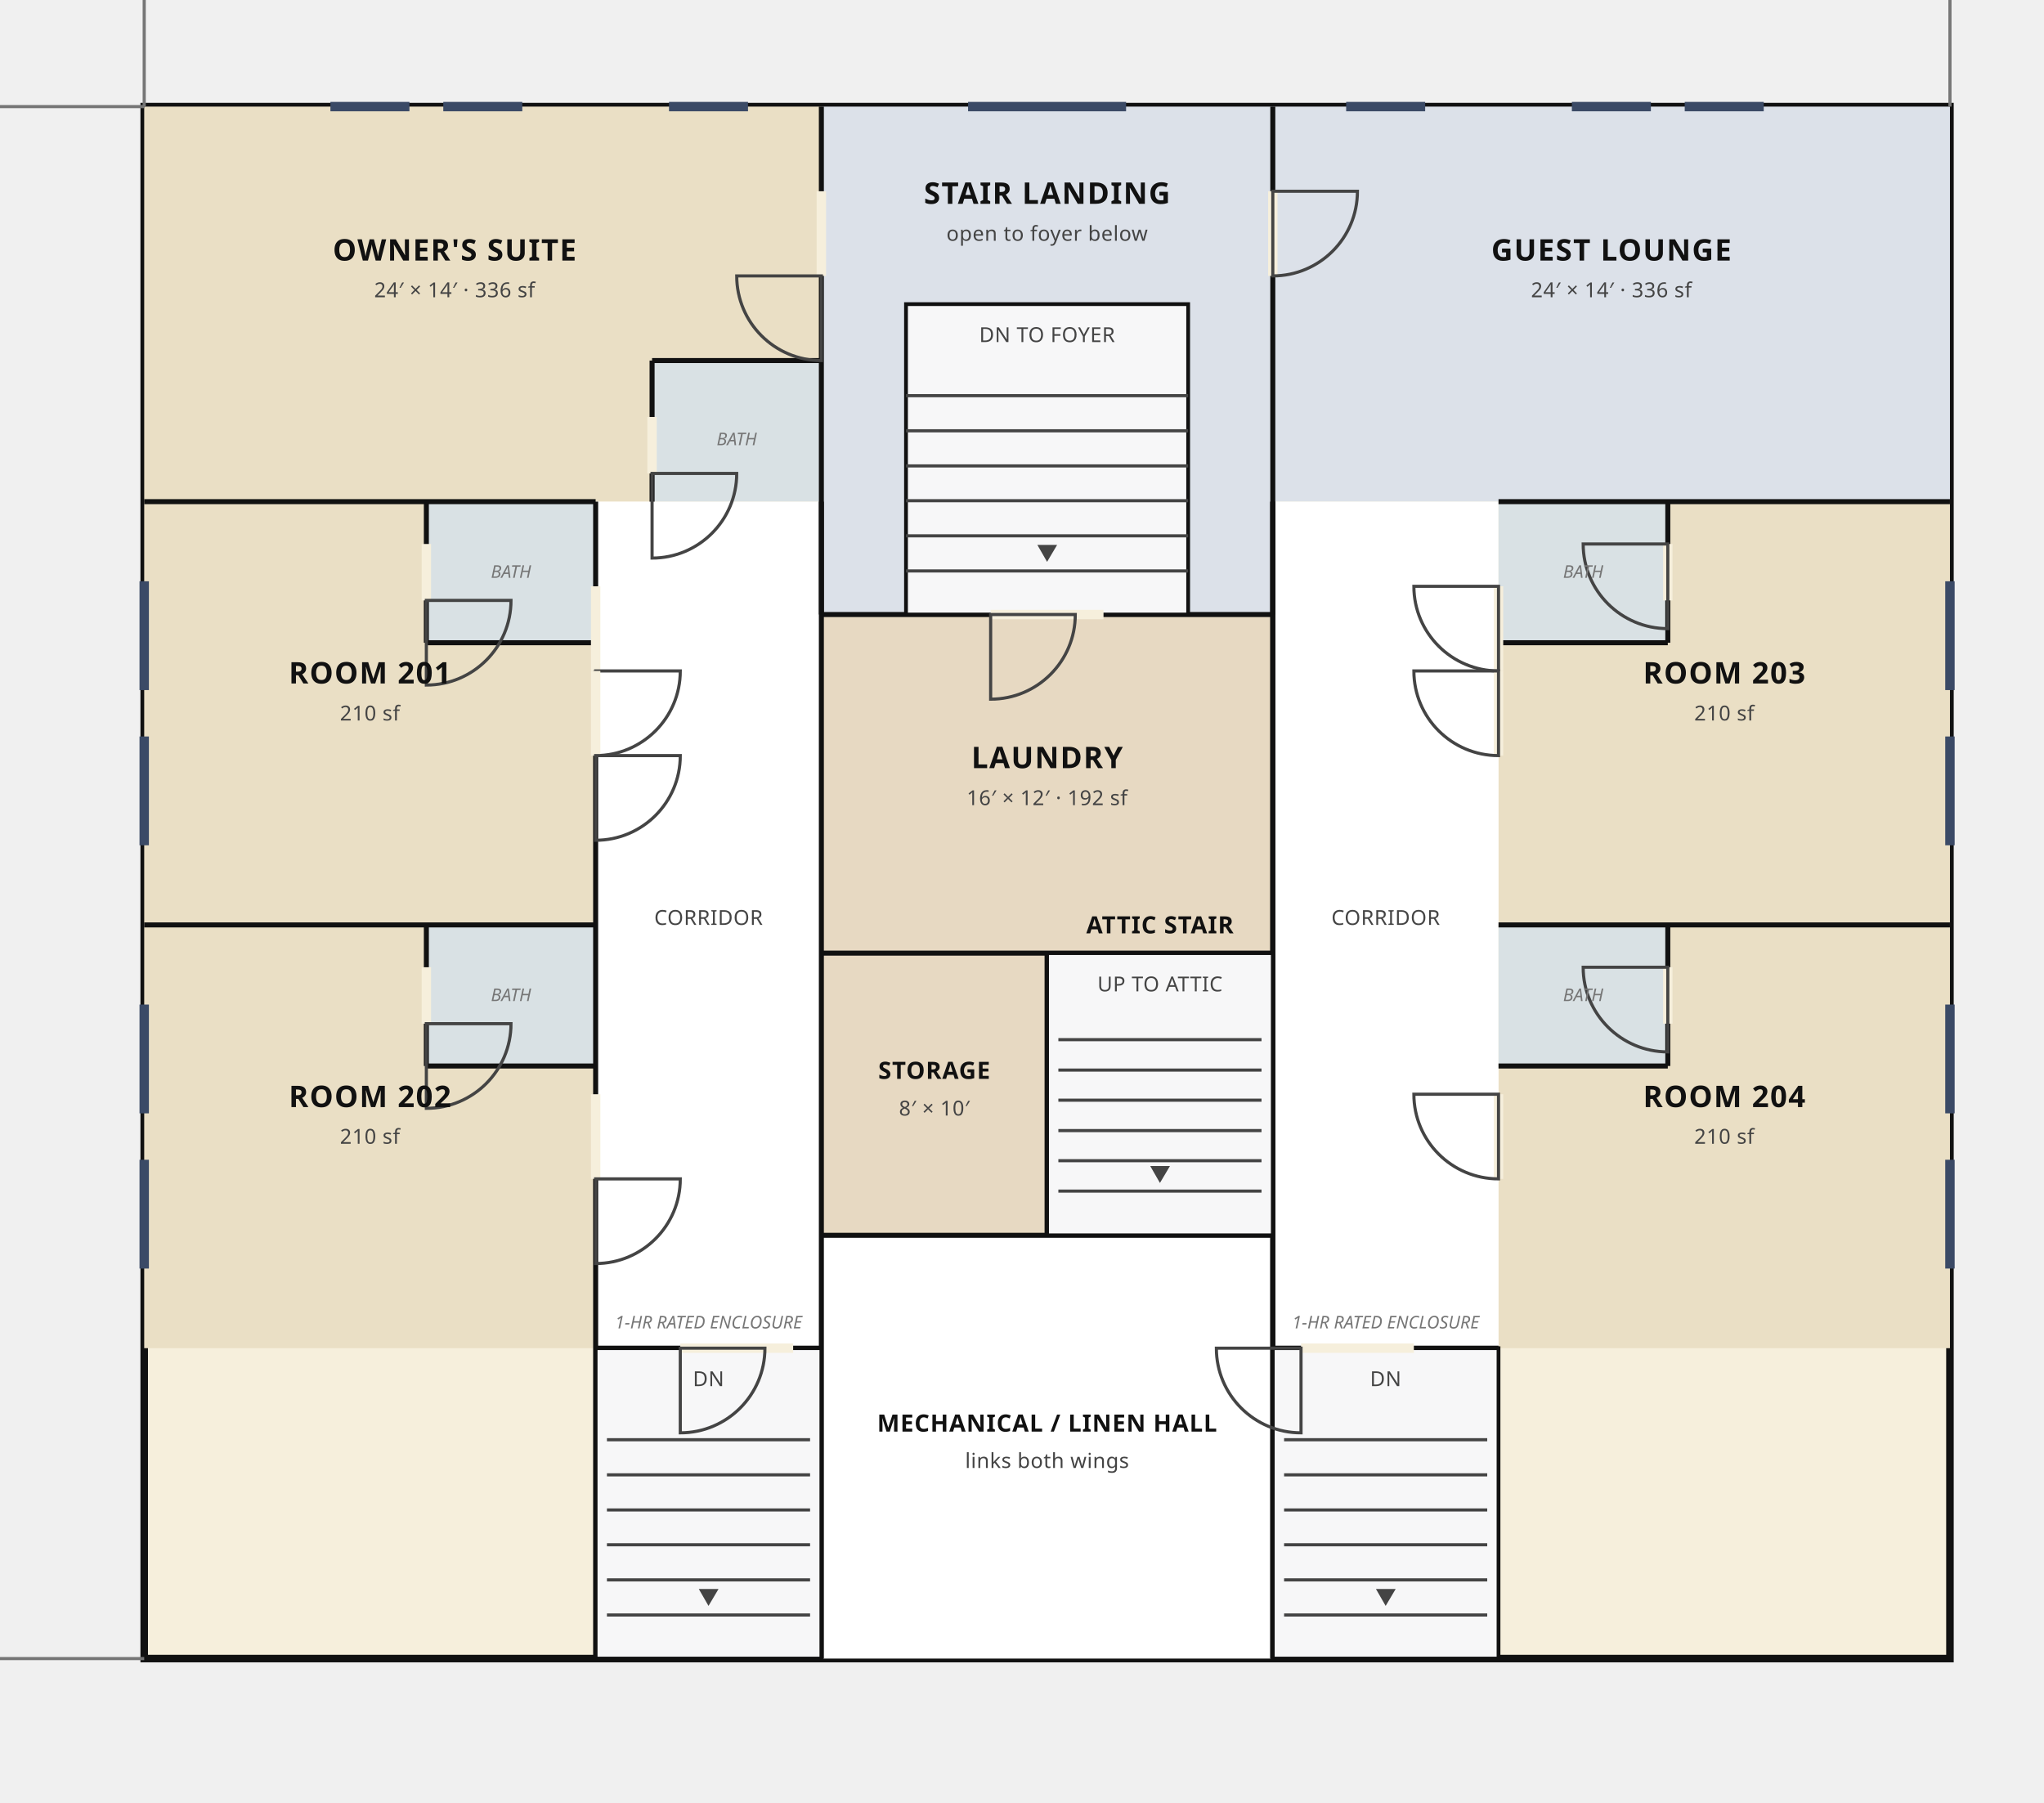
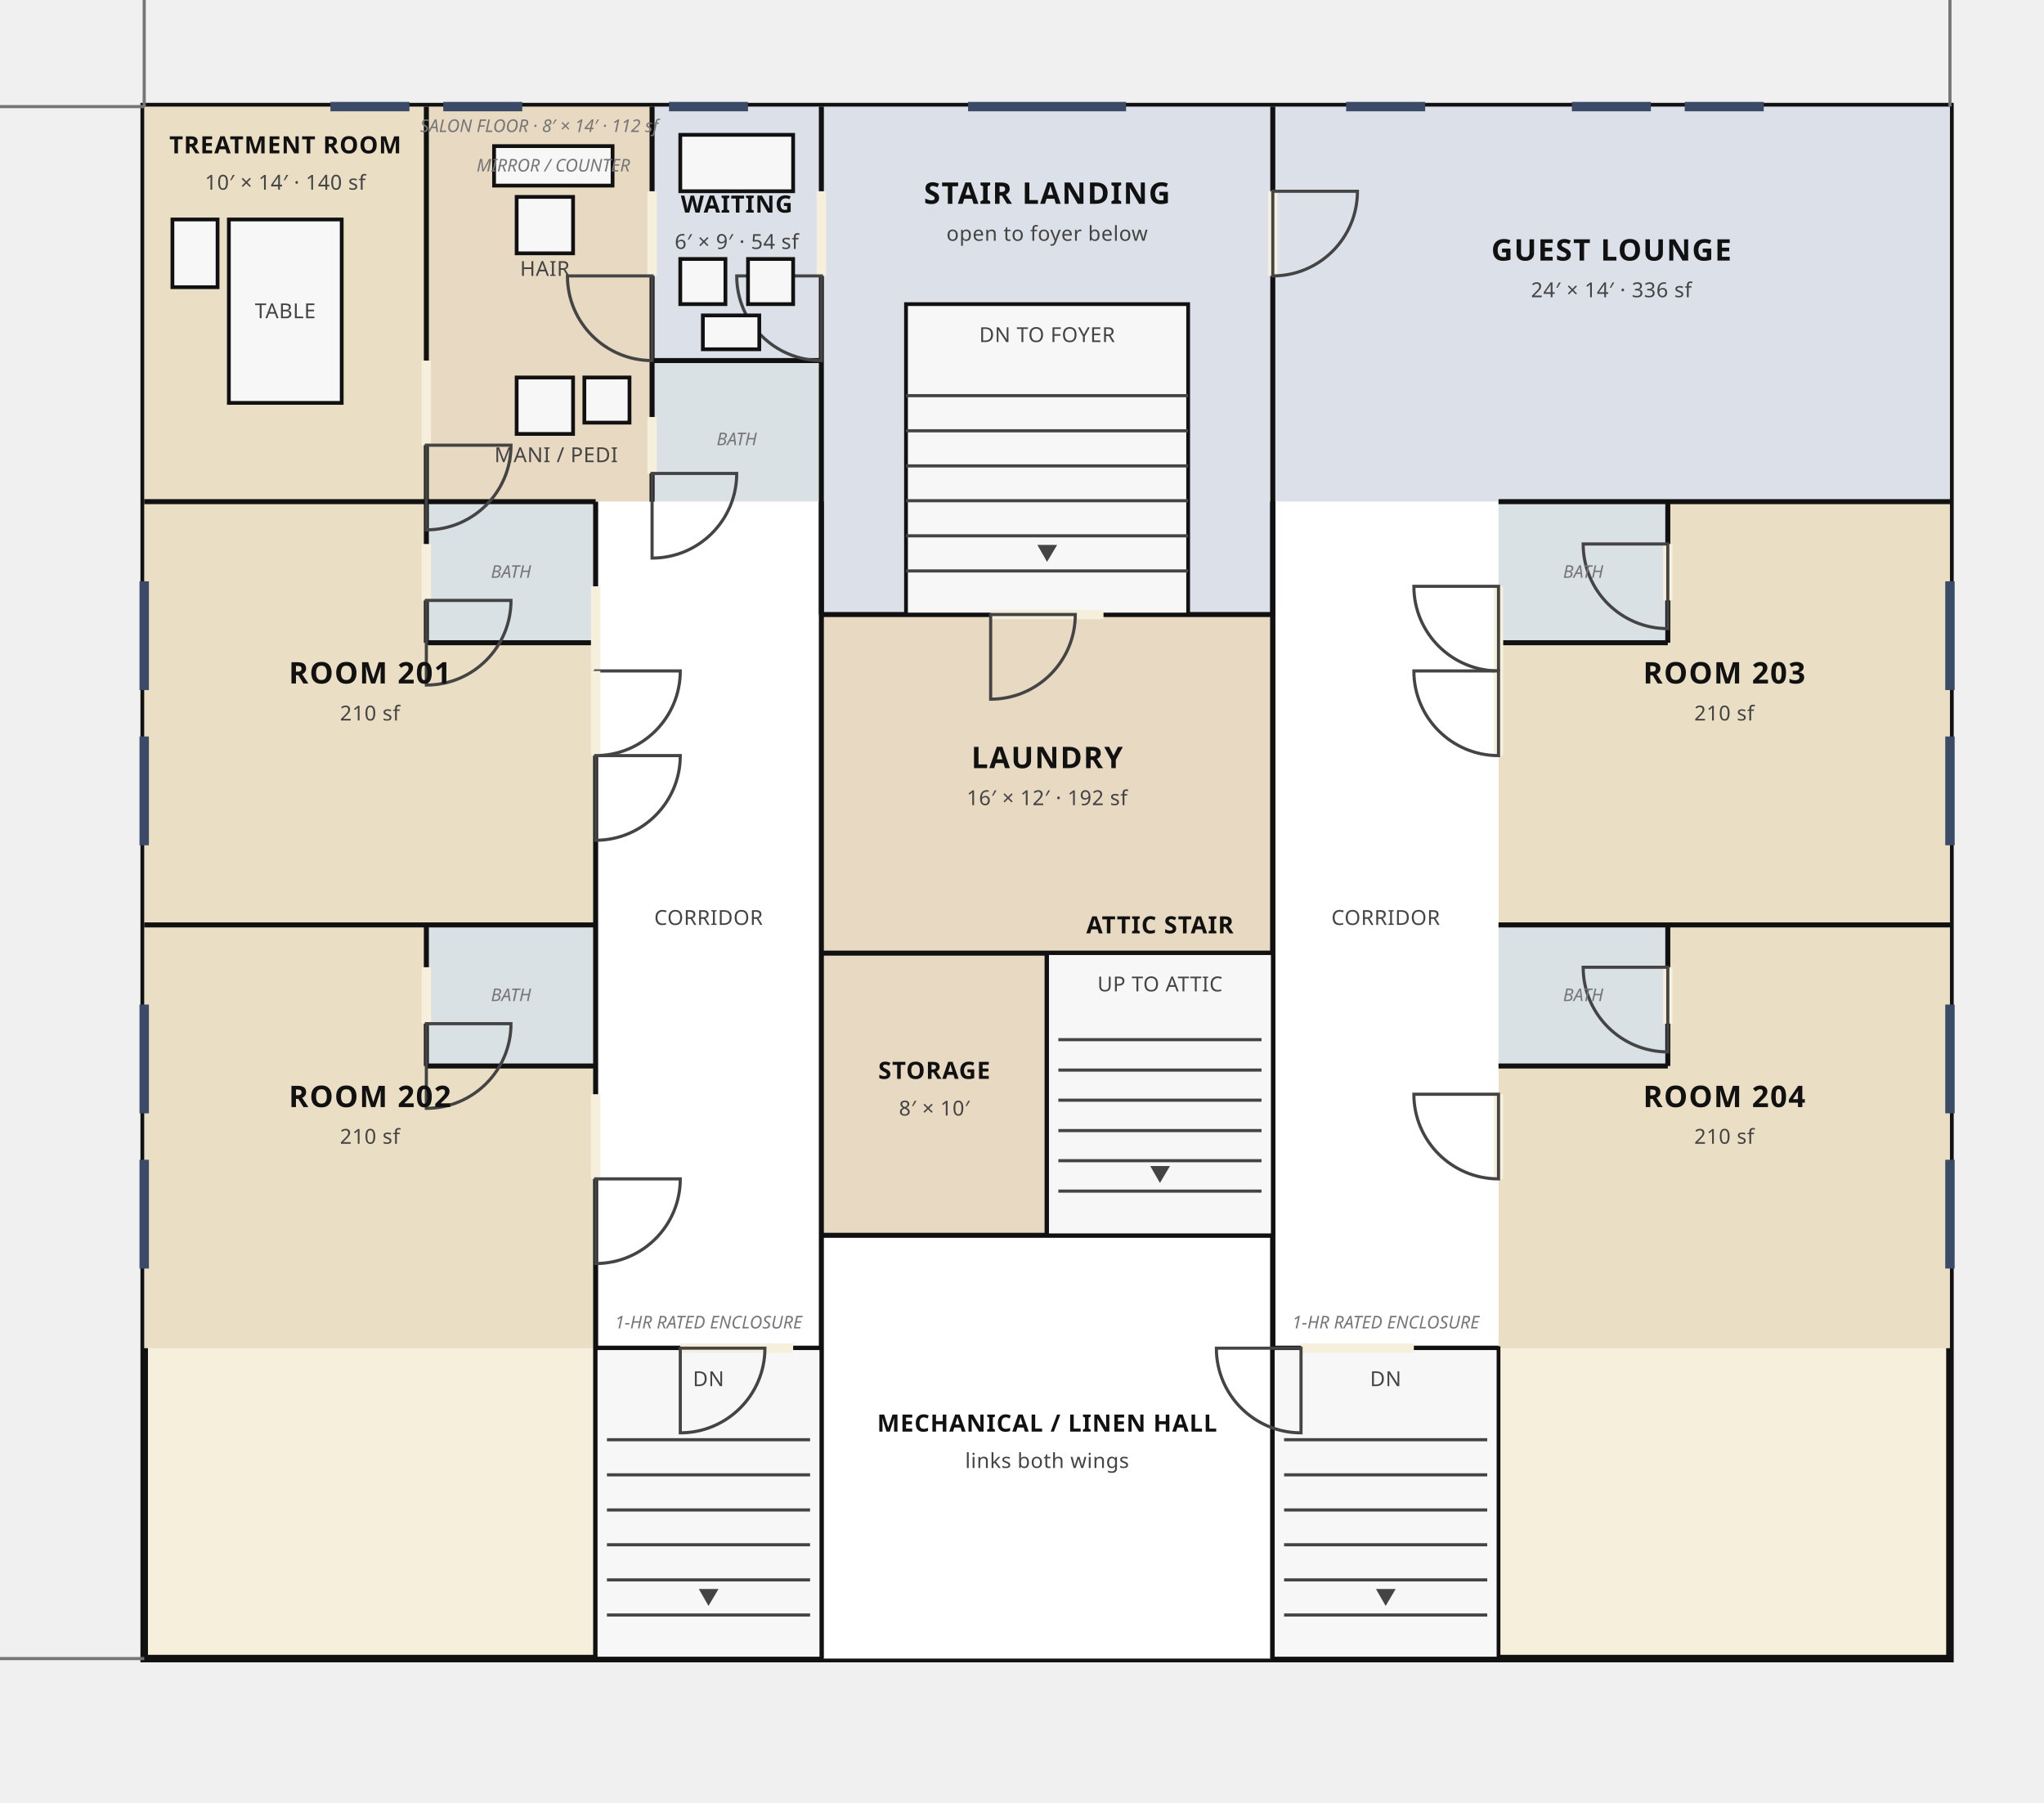
<svg xmlns="http://www.w3.org/2000/svg" viewBox="0 0 652 575" class="planart" role="img" aria-label="Second floor plan of the eight-room bed and breakfast">
  <style>svg.planart,svg.elevart{ background:#FFFFFF; }
.wall{ fill:#F6EFDC; stroke:#111111; stroke-width:2.4; }
.room-public{ fill:#DCE1E9; }
.room-service{ fill:#E7D9C2; }
.room-guest{ fill:#EADFC5; }
.room-circ{ fill:#FFFFFF; }
.room-bath{ fill:#D9E1E4; }
.room-attic{ fill:#EFE6D2; }
.room-nook{ fill:#E3D8B9; }
.wallline{ stroke:#111111; stroke-width:1.6; }
.kneewall{ fill:none; stroke:#444444; stroke-width:1.2; stroke-dasharray:5 4; }
.doorcut{ stroke:#F6EFDC; stroke-width:3; }
.doorarc{ fill:none; stroke:#444444; stroke-width:1; }
.archcut{ stroke:#DCE1E9; stroke-width:3; stroke-dasharray:1 3; }
.window{ stroke:#3B4A66; stroke-width:3; }
.stairbox{ fill:#F7F7F8; stroke:#111111; stroke-width:1.2; }
.stairstep{ stroke:#444444; stroke-width:1; }
.stairarrow{ fill:#444444; }
.compass{ fill:none; stroke:#444444; stroke-width:1; }
.compass-needle{ fill:#A8743A; }
.scalebar{ stroke:#111111; stroke-width:1.2; }
.dimline{ stroke:#767676; stroke-width:1; }
.dimtick{ stroke:#767676; stroke-width:1; }
.lbl,.lbl-room,.lbl-room-sm,.lbl-dim,.lbl-dim-sm,.lbl-tiny{ font-family:'Josefin Sans',Futura,sans-serif; fill:#111111; }
.lbl-room{ font-size:9.5px; letter-spacing:.04em; font-weight:600; }
.lbl-room-sm{ font-size:7.6px; letter-spacing:.03em; font-weight:600; }
.lbl-dim{ font-size:8px; fill:#444444; letter-spacing:.03em; }
.lbl-dim-sm{ font-size:6.6px; fill:#444444; letter-spacing:.02em; }
.lbl-tiny{ font-size:5.6px; fill:#767676; font-style:italic; }
.ground-line{ fill:#444444; }
.roof-main{ fill:#7C7161; stroke:#111111; stroke-width:2; }
.roof-upper{ fill:#8B806E; stroke:#111111; stroke-width:2; }
.roof-dormer{ fill:#8B806E; stroke:#111111; stroke-width:2; }
.roof-course{ stroke:#111111; stroke-width:.7; opacity:.35; }
.ridge-line{ stroke:#111111; stroke-width:1.4; }
.chimney{ fill:#D8CBAE; stroke:#111111; stroke-width:1.6; }
.chimney-cap{ fill:#6B5B45; stroke:#111111; stroke-width:1; }
.dormer-wall{ fill:#F6EFDC; stroke:#111111; stroke-width:2; }
.cornice{ fill:#6B5B45; stroke:#111111; stroke-width:1.4; }
.cordon{ fill:#A8743A; stroke:#111111; stroke-width:1.2; opacity:.85; }
.wall-upper{ fill:#F6EFDC; stroke:#111111; stroke-width:2.2; }
.win-frame{ fill:#D9E0E9; stroke:#111111; stroke-width:2; }
.win-bar{ stroke:#111111; stroke-width:1.3; }
.win-bar-thin{ stroke:#111111; stroke-width:.9; }
.rail{ stroke:#111111; stroke-width:1.6; fill:none; }
.rail-thin{ stroke:#444444; stroke-width:1; }
.pilaster{ fill:#F6EFDC; stroke:#111111; stroke-width:1.4; }
.pilaster-cap{ fill:#F6EFDC; stroke:#111111; stroke-width:1.2; }
.sconce-arm{ stroke:#444444; stroke-width:2; }
.sconce-lamp{ fill:#A8743A; stroke:#111111; stroke-width:1; }
.stone-line{ stroke:#444444; stroke-width:1; opacity:.55; }
.stone-line-faint{ stroke:#444444; stroke-width:.6; opacity:.3; }
.door{ fill:#6B5B45; stroke:#111111; stroke-width:2; opacity:.85; }
.door-bar{ stroke:#FFFFFF; stroke-width:1.4; }
.door-bar-thin{ stroke:#FFFFFF; stroke-width:1; opacity:.7; }
.cap{ font-family:'Josefin Sans',Futura,sans-serif; font-size:13px; fill:#444444; letter-spacing:.08em; }

.rock-a{ fill:#B9AFA0; stroke:#5C544A; stroke-width:.5; opacity:.95; }
.rock-b{ fill:#8E8A82; stroke:#4C4842; stroke-width:.5; opacity:.95; }
.rock-c{ fill:#6E7A80; stroke:#3E464A; stroke-width:.5; opacity:.95; }
.rock-outline{ fill:none; stroke:#111111; stroke-width:2; }

.planter-box{ fill:#5B4A38; stroke:#111111; stroke-width:1.4; }
.planter-rim{ fill:#6B5842; stroke:#111111; stroke-width:1; }
.planter-leaf{ fill:#5C6B44; stroke:#3C4630; stroke-width:.4; }

.awning-fascia{ fill:#26344A; stroke:#14202F; stroke-width:1.8; }
.awning-top{ fill:#33455F; stroke:#14202F; stroke-width:1.4; }
.awning-underside{ fill:#131C28; opacity:.55; }
.awning-stripe{ stroke:#3E5878; stroke-width:2; opacity:.7; }
.awning-bracket{ stroke:#8B806E; stroke-width:1.8; }
.awning-text{ font-family:'Cormorant Garamond',Georgia,serif; font-weight:600; letter-spacing:.13em; fill:#E4C583; }
.awning-rule{ stroke:#E4C583; stroke-width:1; opacity:.8; }</style>
  <rect x="46.0" y="34.0" width="576.0" height="495.0" class="wall" />
-   <rect x="46.0" y="34.0" width="216.0" height="126.0" class="room-fill room-guest" />
+   <rect x="46.0" y="34.0" width="90.0" height="126.0" class="room-fill room-guest" />
+   <rect x="136.0" y="34.0" width="72.0" height="126.0" class="room-fill room-service" />
+   <rect x="208.0" y="34.0" width="54.0" height="81.0" class="room-fill room-public" />
  <rect x="406.0" y="34.0" width="216.0" height="126.0" class="room-fill room-public" />
  <rect x="208.0" y="115.0" width="54.0" height="45.0" class="room-fill room-bath" />
  <rect x="262.0" y="34.0" width="144.0" height="162.0" class="room-fill room-public" />
  <rect x="262.0" y="196.0" width="144.0" height="108.0" class="room-fill room-service" />
  <rect x="262.0" y="304.0" width="72.0" height="90.0" class="room-fill room-service" />
  <rect x="334.0" y="304.0" width="72.0" height="90.0" class="room-fill room-service" />
  <rect x="262.0" y="394.0" width="144.0" height="135.0" class="room-fill room-circ" />
  <rect x="46.0" y="160.0" width="144.0" height="135.0" class="room-fill room-guest" />
  <rect x="46.0" y="295.0" width="144.0" height="135.0" class="room-fill room-guest" />
  <rect x="478.0" y="160.0" width="144.0" height="135.0" class="room-fill room-guest" />
  <rect x="478.0" y="295.0" width="144.0" height="135.0" class="room-fill room-guest" />
  <rect x="190.0" y="160.0" width="72.0" height="369.0" class="room-fill room-circ" />
  <rect x="406.0" y="160.0" width="72.0" height="369.0" class="room-fill room-circ" />
  <rect x="136.0" y="160.0" width="54.0" height="45.0" class="room-fill room-bath" />
  <rect x="136.0" y="295.0" width="54.0" height="45.0" class="room-fill room-bath" />
  <rect x="478.0" y="160.0" width="54.0" height="45.0" class="room-fill room-bath" />
  <rect x="478.0" y="295.0" width="54.0" height="45.0" class="room-fill room-bath" />
  <line x1="262.0" y1="34.0" x2="262.0" y2="196.0" class="wallline" />
  <line x1="406.0" y1="34.0" x2="406.0" y2="196.0" class="wallline" />
  <line x1="262.0" y1="196.0" x2="406.0" y2="196.0" class="wallline" />
  <line x1="46.0" y1="160.0" x2="190.0" y2="160.0" class="wallline" />
  <line x1="478.0" y1="160.0" x2="622.0" y2="160.0" class="wallline" />
  <line x1="190.0" y1="160.0" x2="190.0" y2="529.0" class="wallline" />
  <line x1="406.0" y1="160.0" x2="406.0" y2="529.0" class="wallline" />
  <line x1="262.0" y1="160.0" x2="262.0" y2="529.0" class="wallline" />
  <line x1="406.0" y1="160.0" x2="406.0" y2="529.0" class="wallline" />
  <line x1="46.0" y1="295.0" x2="190.0" y2="295.0" class="wallline" />
  <line x1="478.0" y1="295.0" x2="622.0" y2="295.0" class="wallline" />
  <line x1="190.0" y1="430.0" x2="262.0" y2="430.0" class="wallline" />
  <line x1="406.0" y1="430.0" x2="478.0" y2="430.0" class="wallline" />
  <line x1="262.0" y1="304.0" x2="406.0" y2="304.0" class="wallline" />
  <line x1="334.0" y1="304.0" x2="334.0" y2="394.0" class="wallline" />
  <line x1="262.0" y1="394.0" x2="406.0" y2="394.0" class="wallline" />
  <line x1="136.0" y1="160.0" x2="136.0" y2="205.0" class="wallline" />
  <line x1="136.0" y1="205.0" x2="190.0" y2="205.0" class="wallline" />
  <line x1="136.0" y1="295.0" x2="136.0" y2="340.0" class="wallline" />
  <line x1="136.0" y1="340.0" x2="190.0" y2="340.0" class="wallline" />
  <line x1="532.0" y1="160.0" x2="532.0" y2="205.0" class="wallline" />
  <line x1="478.0" y1="205.0" x2="532.0" y2="205.0" class="wallline" />
  <line x1="532.0" y1="295.0" x2="532.0" y2="340.0" class="wallline" />
  <line x1="478.0" y1="340.0" x2="532.0" y2="340.0" class="wallline" />
-   <line x1="208.0" y1="115.0" x2="208.0" y2="160.0" class="wallline" />
+   <line x1="136.0" y1="34.0" x2="136.0" y2="160.0" class="wallline" />
+   <line x1="208.0" y1="34.0" x2="208.0" y2="160.0" class="wallline" />
  <line x1="208.0" y1="115.0" x2="262.0" y2="115.0" class="wallline" />
  <rect x="289.0" y="97.0" width="90.0" height="99.0" class="stairbox" />
  <text x="334.0" y="109.1" class="lbl-dim-sm" text-anchor="middle">DN TO FOYER</text>
  <line x1="289.0" y1="126.2" x2="379.0" y2="126.2" class="stairstep" />
  <line x1="289.0" y1="137.4" x2="379.0" y2="137.4" class="stairstep" />
  <line x1="289.0" y1="148.6" x2="379.0" y2="148.6" class="stairstep" />
  <line x1="289.0" y1="159.7" x2="379.0" y2="159.7" class="stairstep" />
  <line x1="289.0" y1="170.9" x2="379.0" y2="170.9" class="stairstep" />
  <line x1="289.0" y1="182.1" x2="379.0" y2="182.1" class="stairstep" />
  <path d="M 334.0 179.2 l -3.1 -5.4 l 6.3 0 Z" class="stairarrow" />
  <rect x="334.0" y="304.0" width="72.0" height="90.0" class="stairbox" />
  <text x="370.0" y="316.2" class="lbl-dim-sm" text-anchor="middle">UP TO ATTIC</text>
  <line x1="337.6" y1="331.6" x2="402.4" y2="331.6" class="stairstep" />
  <line x1="337.6" y1="341.3" x2="402.4" y2="341.3" class="stairstep" />
  <line x1="337.6" y1="350.9" x2="402.4" y2="350.9" class="stairstep" />
  <line x1="337.6" y1="360.6" x2="402.4" y2="360.6" class="stairstep" />
  <line x1="337.6" y1="370.2" x2="402.4" y2="370.2" class="stairstep" />
  <line x1="337.6" y1="379.9" x2="402.4" y2="379.9" class="stairstep" />
  <path d="M 370.0 377.3 l -3.1 -5.4 l 6.3 0 Z" class="stairarrow" />
  <rect x="190.0" y="430.0" width="72.0" height="99.0" class="stairbox" />
  <text x="226.0" y="442.1" class="lbl-dim-sm" text-anchor="middle">DN</text>
  <line x1="193.6" y1="459.2" x2="258.4" y2="459.2" class="stairstep" />
  <line x1="193.6" y1="470.4" x2="258.4" y2="470.4" class="stairstep" />
  <line x1="193.6" y1="481.6" x2="258.4" y2="481.6" class="stairstep" />
  <line x1="193.6" y1="492.7" x2="258.4" y2="492.7" class="stairstep" />
  <line x1="193.6" y1="503.9" x2="258.4" y2="503.9" class="stairstep" />
  <line x1="193.6" y1="515.1" x2="258.4" y2="515.1" class="stairstep" />
  <path d="M 226.0 512.2 l -3.1 -5.4 l 6.3 0 Z" class="stairarrow" />
  <text x="226.0" y="423.7" class="lbl-tiny" text-anchor="middle">1-HR RATED ENCLOSURE</text>
  <rect x="406.0" y="430.0" width="72.0" height="99.0" class="stairbox" />
  <text x="442.0" y="442.1" class="lbl-dim-sm" text-anchor="middle">DN</text>
  <line x1="409.6" y1="459.2" x2="474.4" y2="459.2" class="stairstep" />
  <line x1="409.6" y1="470.4" x2="474.4" y2="470.4" class="stairstep" />
  <line x1="409.6" y1="481.6" x2="474.4" y2="481.6" class="stairstep" />
  <line x1="409.6" y1="492.7" x2="474.4" y2="492.7" class="stairstep" />
  <line x1="409.6" y1="503.9" x2="474.4" y2="503.9" class="stairstep" />
  <line x1="409.6" y1="515.1" x2="474.4" y2="515.1" class="stairstep" />
  <path d="M 442.0 512.2 l -3.1 -5.4 l 6.3 0 Z" class="stairarrow" />
  <text x="442.0" y="423.7" class="lbl-tiny" text-anchor="middle">1-HR RATED ENCLOSURE</text>
  <line x1="316.0" y1="196.0" x2="352.0" y2="196.0" class="doorcut" />
  <path d="M 316.0 196.0 L 343.0 196.0 A 27.0 27.0 0 0 1 316.0 223.0 Z" class="doorarc" />
  <line x1="190.0" y1="187.0" x2="190.0" y2="214.0" class="doorcut" />
  <path d="M 190.0 214.0 L 217.0 214.0 A 27.0 27.0 0 0 1 190.0 241.0 Z" class="doorarc" />
  <line x1="478.0" y1="187.0" x2="478.0" y2="214.0" class="doorcut" />
  <path d="M 478.0 187.0 L 478.0 214.0 A 27.0 27.0 0 0 1 451.0 187.0 Z" class="doorarc" />
  <line x1="190.0" y1="214.0" x2="190.0" y2="241.0" class="doorcut" />
  <path d="M 190.0 241.0 L 217.0 241.0 A 27.0 27.0 0 0 1 190.0 268.0 Z" class="doorarc" />
  <line x1="190.0" y1="349.0" x2="190.0" y2="376.0" class="doorcut" />
  <path d="M 190.0 376.0 L 217.0 376.0 A 27.0 27.0 0 0 1 190.0 403.0 Z" class="doorarc" />
  <line x1="478.0" y1="214.0" x2="478.0" y2="241.0" class="doorcut" />
  <path d="M 478.0 214.0 L 478.0 241.0 A 27.0 27.0 0 0 1 451.0 214.0 Z" class="doorarc" />
  <line x1="478.0" y1="349.0" x2="478.0" y2="376.0" class="doorcut" />
  <path d="M 478.0 349.0 L 478.0 376.0 A 27.0 27.0 0 0 1 451.0 349.0 Z" class="doorarc" />
  <line x1="136.0" y1="173.5" x2="136.0" y2="191.5" class="doorcut" />
  <path d="M 136.0 191.5 L 163.0 191.5 A 27.0 27.0 0 0 1 136.0 218.5 Z" class="doorarc" />
  <line x1="136.0" y1="308.5" x2="136.0" y2="326.5" class="doorcut" />
  <path d="M 136.0 326.5 L 163.0 326.5 A 27.0 27.0 0 0 1 136.0 353.5 Z" class="doorarc" />
  <line x1="532.0" y1="173.5" x2="532.0" y2="191.5" class="doorcut" />
  <path d="M 532.0 173.5 L 532.0 200.5 A 27.0 27.0 0 0 1 505.0 173.5 Z" class="doorarc" />
  <line x1="532.0" y1="308.5" x2="532.0" y2="326.5" class="doorcut" />
  <path d="M 532.0 308.5 L 532.0 335.5 A 27.0 27.0 0 0 1 505.0 308.5 Z" class="doorarc" />
  <line x1="217.0" y1="430.0" x2="253.0" y2="430.0" class="doorcut" />
  <path d="M 217.0 430.0 L 244.0 430.0 A 27.0 27.0 0 0 1 217.0 457.0 Z" class="doorarc" />
  <line x1="415.0" y1="430.0" x2="451.0" y2="430.0" class="doorcut" />
  <path d="M 415.0 430.0 L 415.0 457.0 A 27.0 27.0 0 0 1 388.0 430.0 Z" class="doorarc" />
  <line x1="262.0" y1="61.0" x2="262.0" y2="88.0" class="doorcut" />
  <path d="M 262.0 88.0 L 262.0 115.0 A 27.0 27.0 0 0 1 235.0 88.0 Z" class="doorarc" />
  <line x1="406.0" y1="61.0" x2="406.0" y2="88.0" class="doorcut" />
  <path d="M 406.0 61.0 L 433.0 61.0 A 27.0 27.0 0 0 1 406.0 88.0 Z" class="doorarc" />
  <line x1="208.0" y1="133.0" x2="208.0" y2="151.0" class="doorcut" />
  <path d="M 208.0 151.0 L 235.0 151.0 A 27.0 27.0 0 0 1 208.0 178.0 Z" class="doorarc" />
+   <line x1="208.0" y1="61.0" x2="208.0" y2="88.0" class="doorcut" />
+   <path d="M 208.0 88.0 L 208.0 115.0 A 27.0 27.0 0 0 1 181.0 88.0 Z" class="doorarc" />
+   <line x1="136.0" y1="115.0" x2="136.0" y2="142.0" class="doorcut" />
+   <path d="M 136.0 142.0 L 163.0 142.0 A 27.0 27.0 0 0 1 136.0 169.0 Z" class="doorarc" />
+   <rect x="73.0" y="70.0" width="36.0" height="58.5" class="stairbox" />
+   <text x="91.0" y="101.5" class="lbl-dim-sm" text-anchor="middle">TABLE</text>
+   <rect x="55.0" y="70.0" width="14.4" height="21.6" class="stairbox" />
+   <rect x="157.6" y="46.6" width="37.8" height="12.6" class="stairbox" />
+   <text x="176.5" y="54.7" class="lbl-tiny" text-anchor="middle">MIRROR / COUNTER</text>
+   <rect x="164.8" y="62.8" width="18.0" height="18.0" class="stairbox" />
+   <text x="173.8" y="88.0" class="lbl-dim-sm" text-anchor="middle">HAIR</text>
+   <rect x="164.8" y="120.4" width="18.0" height="18.0" class="stairbox" />
+   <rect x="186.4" y="120.4" width="14.4" height="14.4" class="stairbox" />
+   <text x="177.4" y="147.4" class="lbl-dim-sm" text-anchor="middle">MANI / PEDI</text>
+   <rect x="217.0" y="43.0" width="36.0" height="18.0" class="stairbox" />
+   <rect x="217.0" y="82.6" width="14.4" height="14.4" class="stairbox" />
+   <rect x="238.6" y="82.6" width="14.4" height="14.4" class="stairbox" />
+   <rect x="224.2" y="100.6" width="18.0" height="10.8" class="stairbox" />
  <line x1="105.4" y1="34.0" x2="130.6" y2="34.0" class="window" />
  <line x1="141.4" y1="34.0" x2="166.6" y2="34.0" class="window" />
  <line x1="213.4" y1="34.0" x2="238.6" y2="34.0" class="window" />
  <line x1="429.4" y1="34.0" x2="454.6" y2="34.0" class="window" />
  <line x1="501.4" y1="34.0" x2="526.6" y2="34.0" class="window" />
  <line x1="537.4" y1="34.0" x2="562.6" y2="34.0" class="window" />
  <line x1="308.8" y1="34.0" x2="359.2" y2="34.0" class="window" />
  <line x1="46.0" y1="185.4" x2="46.0" y2="220.1" class="window" />
  <line x1="46.0" y1="234.9" x2="46.0" y2="269.6" class="window" />
  <line x1="46.0" y1="320.4" x2="46.0" y2="355.1" class="window" />
  <line x1="46.0" y1="369.9" x2="46.0" y2="404.6" class="window" />
  <line x1="622.0" y1="185.4" x2="622.0" y2="220.1" class="window" />
  <line x1="622.0" y1="234.9" x2="622.0" y2="269.6" class="window" />
  <line x1="622.0" y1="320.4" x2="622.0" y2="355.1" class="window" />
  <line x1="622.0" y1="369.9" x2="622.0" y2="404.6" class="window" />
  <text x="118.0" y="218.0" class="lbl-room" text-anchor="middle">ROOM 201</text>
  <text x="118.0" y="229.8" class="lbl-dim-sm" text-anchor="middle">210 sf</text>
  <text x="550.0" y="218.0" class="lbl-room" text-anchor="middle">ROOM 203</text>
  <text x="550.0" y="229.8" class="lbl-dim-sm" text-anchor="middle">210 sf</text>
-   <text x="145.0" y="83.1" class="lbl-room" text-anchor="middle">OWNER'S SUITE</text>
-   <text x="145.0" y="94.8" class="lbl-dim-sm" text-anchor="middle">24′ × 14′ · 336 sf</text>
+   <text x="91.0" y="48.9" class="lbl-room-sm" text-anchor="middle">TREATMENT ROOM</text>
+   <text x="91.0" y="60.5" class="lbl-dim-sm" text-anchor="middle">10′ × 14′ · 140 sf</text>
+   <text x="172.0" y="42.1" class="lbl-tiny" text-anchor="middle">SALON FLOOR · 8′ × 14′ · 112 sf</text>
+   <text x="235.0" y="67.8" class="lbl-room-sm" text-anchor="middle">WAITING</text>
+   <text x="235.0" y="79.4" class="lbl-dim-sm" text-anchor="middle">6′ × 9′ · 54 sf</text>
  <text x="514.0" y="83.1" class="lbl-room" text-anchor="middle">GUEST LOUNGE</text>
  <text x="514.0" y="94.8" class="lbl-dim-sm" text-anchor="middle">24′ × 14′ · 336 sf</text>
  <text x="235.0" y="142.0" class="lbl-tiny" text-anchor="middle">BATH</text>
  <text x="334.0" y="65.0" class="lbl-room" text-anchor="middle">STAIR LANDING</text>
  <text x="334.0" y="76.8" class="lbl-dim-sm" text-anchor="middle">open to foyer below</text>
  <text x="118.0" y="353.1" class="lbl-room" text-anchor="middle">ROOM 202</text>
  <text x="118.0" y="364.8" class="lbl-dim-sm" text-anchor="middle">210 sf</text>
  <text x="550.0" y="353.1" class="lbl-room" text-anchor="middle">ROOM 204</text>
  <text x="550.0" y="364.8" class="lbl-dim-sm" text-anchor="middle">210 sf</text>
  <text x="334.0" y="245.0" class="lbl-room" text-anchor="middle">LAUNDRY</text>
  <text x="334.0" y="256.8" class="lbl-dim-sm" text-anchor="middle">16′ × 12′ · 192 sf</text>
  <text x="298.0" y="344.1" class="lbl-room-sm" text-anchor="middle">STORAGE</text>
  <text x="298.0" y="355.8" class="lbl-dim-sm" text-anchor="middle">8′ × 10′</text>
  <text x="370.0" y="297.7" class="lbl-room-sm" text-anchor="middle">ATTIC STAIR</text>
  <text x="334.0" y="456.6" class="lbl-room-sm" text-anchor="middle">MECHANICAL / LINEN HALL</text>
  <text x="334.0" y="468.2" class="lbl-dim-sm" text-anchor="middle">links both wings</text>
  <text x="226.0" y="295.0" class="lbl-dim-sm" text-anchor="middle">CORRIDOR</text>
  <text x="442.0" y="295.0" class="lbl-dim-sm" text-anchor="middle">CORRIDOR</text>
  <text x="163.0" y="184.3" class="lbl-tiny" text-anchor="middle">BATH</text>
  <text x="163.0" y="319.3" class="lbl-tiny" text-anchor="middle">BATH</text>
  <text x="505.0" y="184.3" class="lbl-tiny" text-anchor="middle">BATH</text>
  <text x="505.0" y="319.3" class="lbl-tiny" text-anchor="middle">BATH</text>
  <line x1="46.0" y1="-11.0" x2="622.0" y2="-11.0" class="dimline" />
  <line x1="46.0" y1="34.0" x2="46.0" y2="-11.0" class="dimtick" />
  <line x1="622.0" y1="34.0" x2="622.0" y2="-11.0" class="dimtick" />
  <text x="334.0" y="-15.5" class="lbl-dim" text-anchor="middle">64′-0″</text>
  <line x1="-17.0" y1="34.0" x2="-17.0" y2="529.0" class="dimline" />
  <line x1="46.0" y1="34.0" x2="-17.0" y2="34.0" class="dimtick" />
  <line x1="46.0" y1="529.0" x2="-17.0" y2="529.0" class="dimtick" />
  <text x="-21.5" y="281.5" class="lbl-dim" text-anchor="middle" transform="rotate(-90 -21.5 281.5)">55′-0″</text>
  <g transform="translate(766.0,70.0)">
    <circle r="15" class="compass" />
    <path d="M 0 -11 L 5 6 L 0 2 L -5 6 Z" class="compass-needle" />
    <text y="-18" class="lbl-dim-sm" text-anchor="middle">N</text>
  </g>
  <line x1="64.0" y1="610.0" x2="154.0" y2="610.0" class="scalebar" />
  <line x1="64.0" y1="606.9" x2="64.0" y2="613.1" class="scalebar" />
  <line x1="73.0" y1="608.4" x2="73.0" y2="611.6" class="scalebar" />
  <line x1="82.0" y1="608.4" x2="82.0" y2="611.6" class="scalebar" />
  <line x1="91.0" y1="608.4" x2="91.0" y2="611.6" class="scalebar" />
  <line x1="100.0" y1="608.4" x2="100.0" y2="611.6" class="scalebar" />
  <line x1="109.0" y1="606.9" x2="109.0" y2="613.1" class="scalebar" />
  <line x1="118.0" y1="608.4" x2="118.0" y2="611.6" class="scalebar" />
  <line x1="127.0" y1="608.4" x2="127.0" y2="611.6" class="scalebar" />
  <line x1="136.0" y1="608.4" x2="136.0" y2="611.6" class="scalebar" />
  <line x1="145.0" y1="608.4" x2="145.0" y2="611.6" class="scalebar" />
  <line x1="154.0" y1="606.9" x2="154.0" y2="613.1" class="scalebar" />
  <text x="109.0" y="624.4" class="lbl-dim-sm" text-anchor="middle">0        5        10 ft</text>
</svg>
